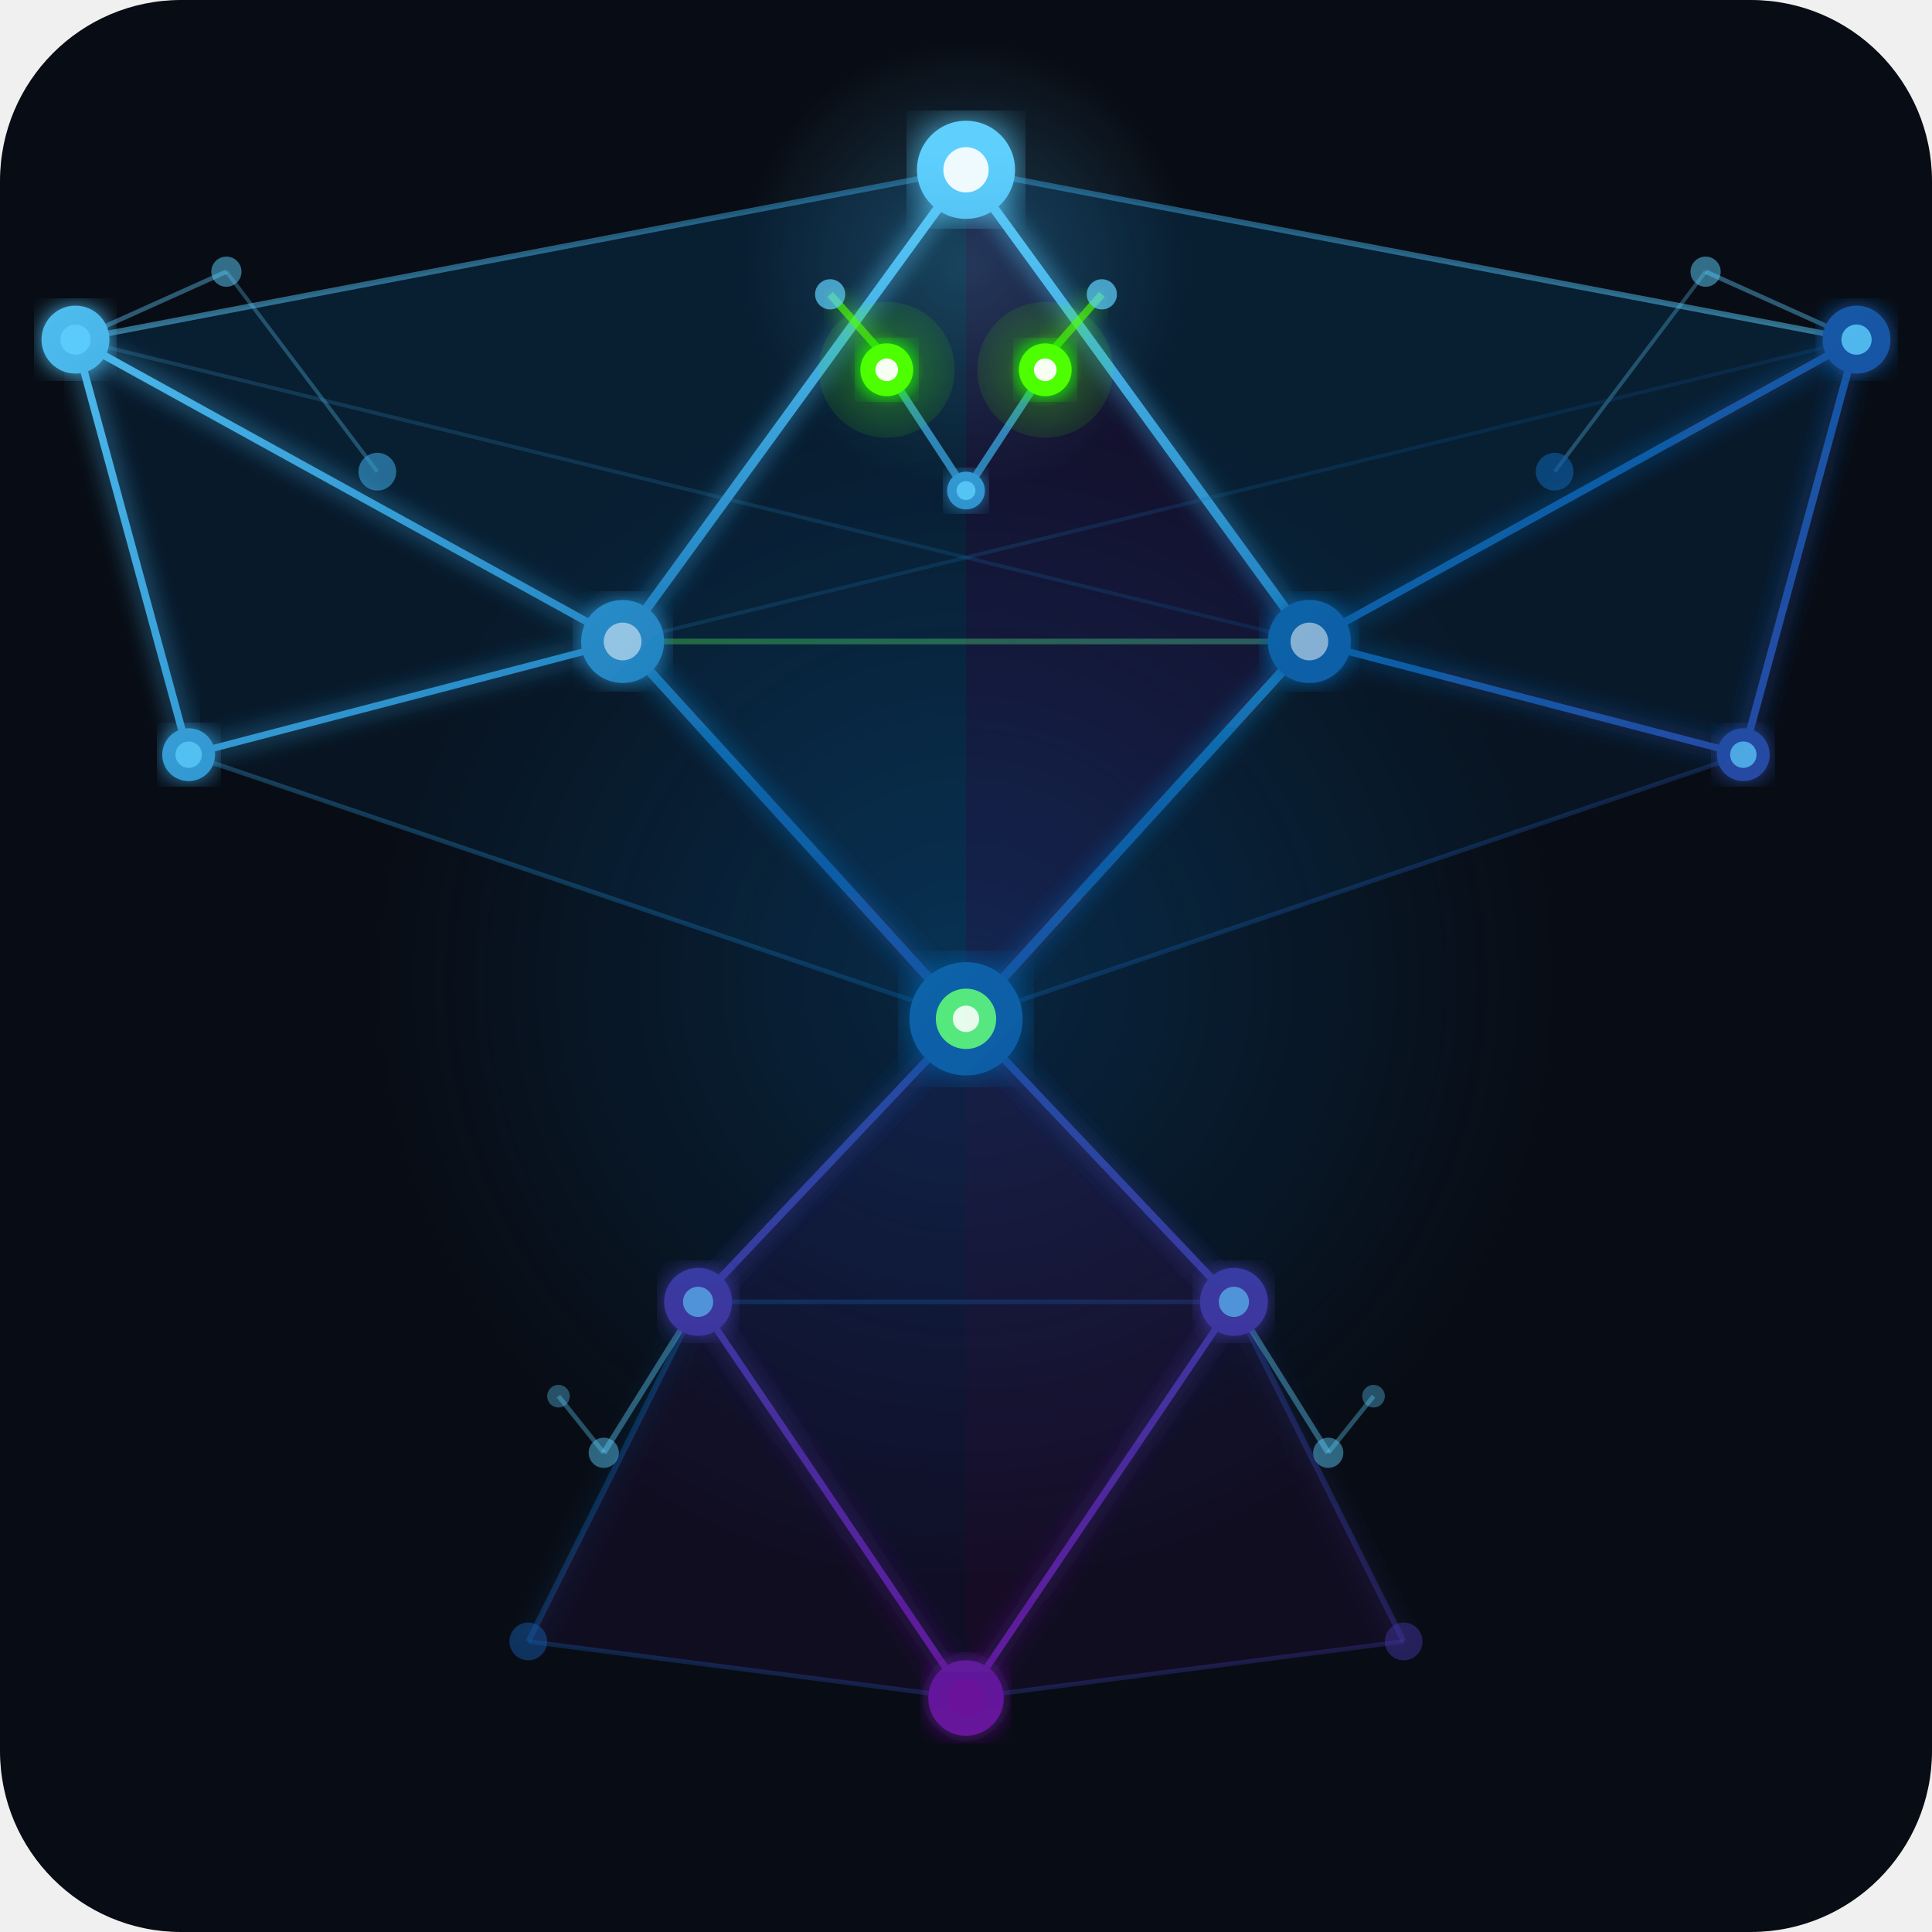
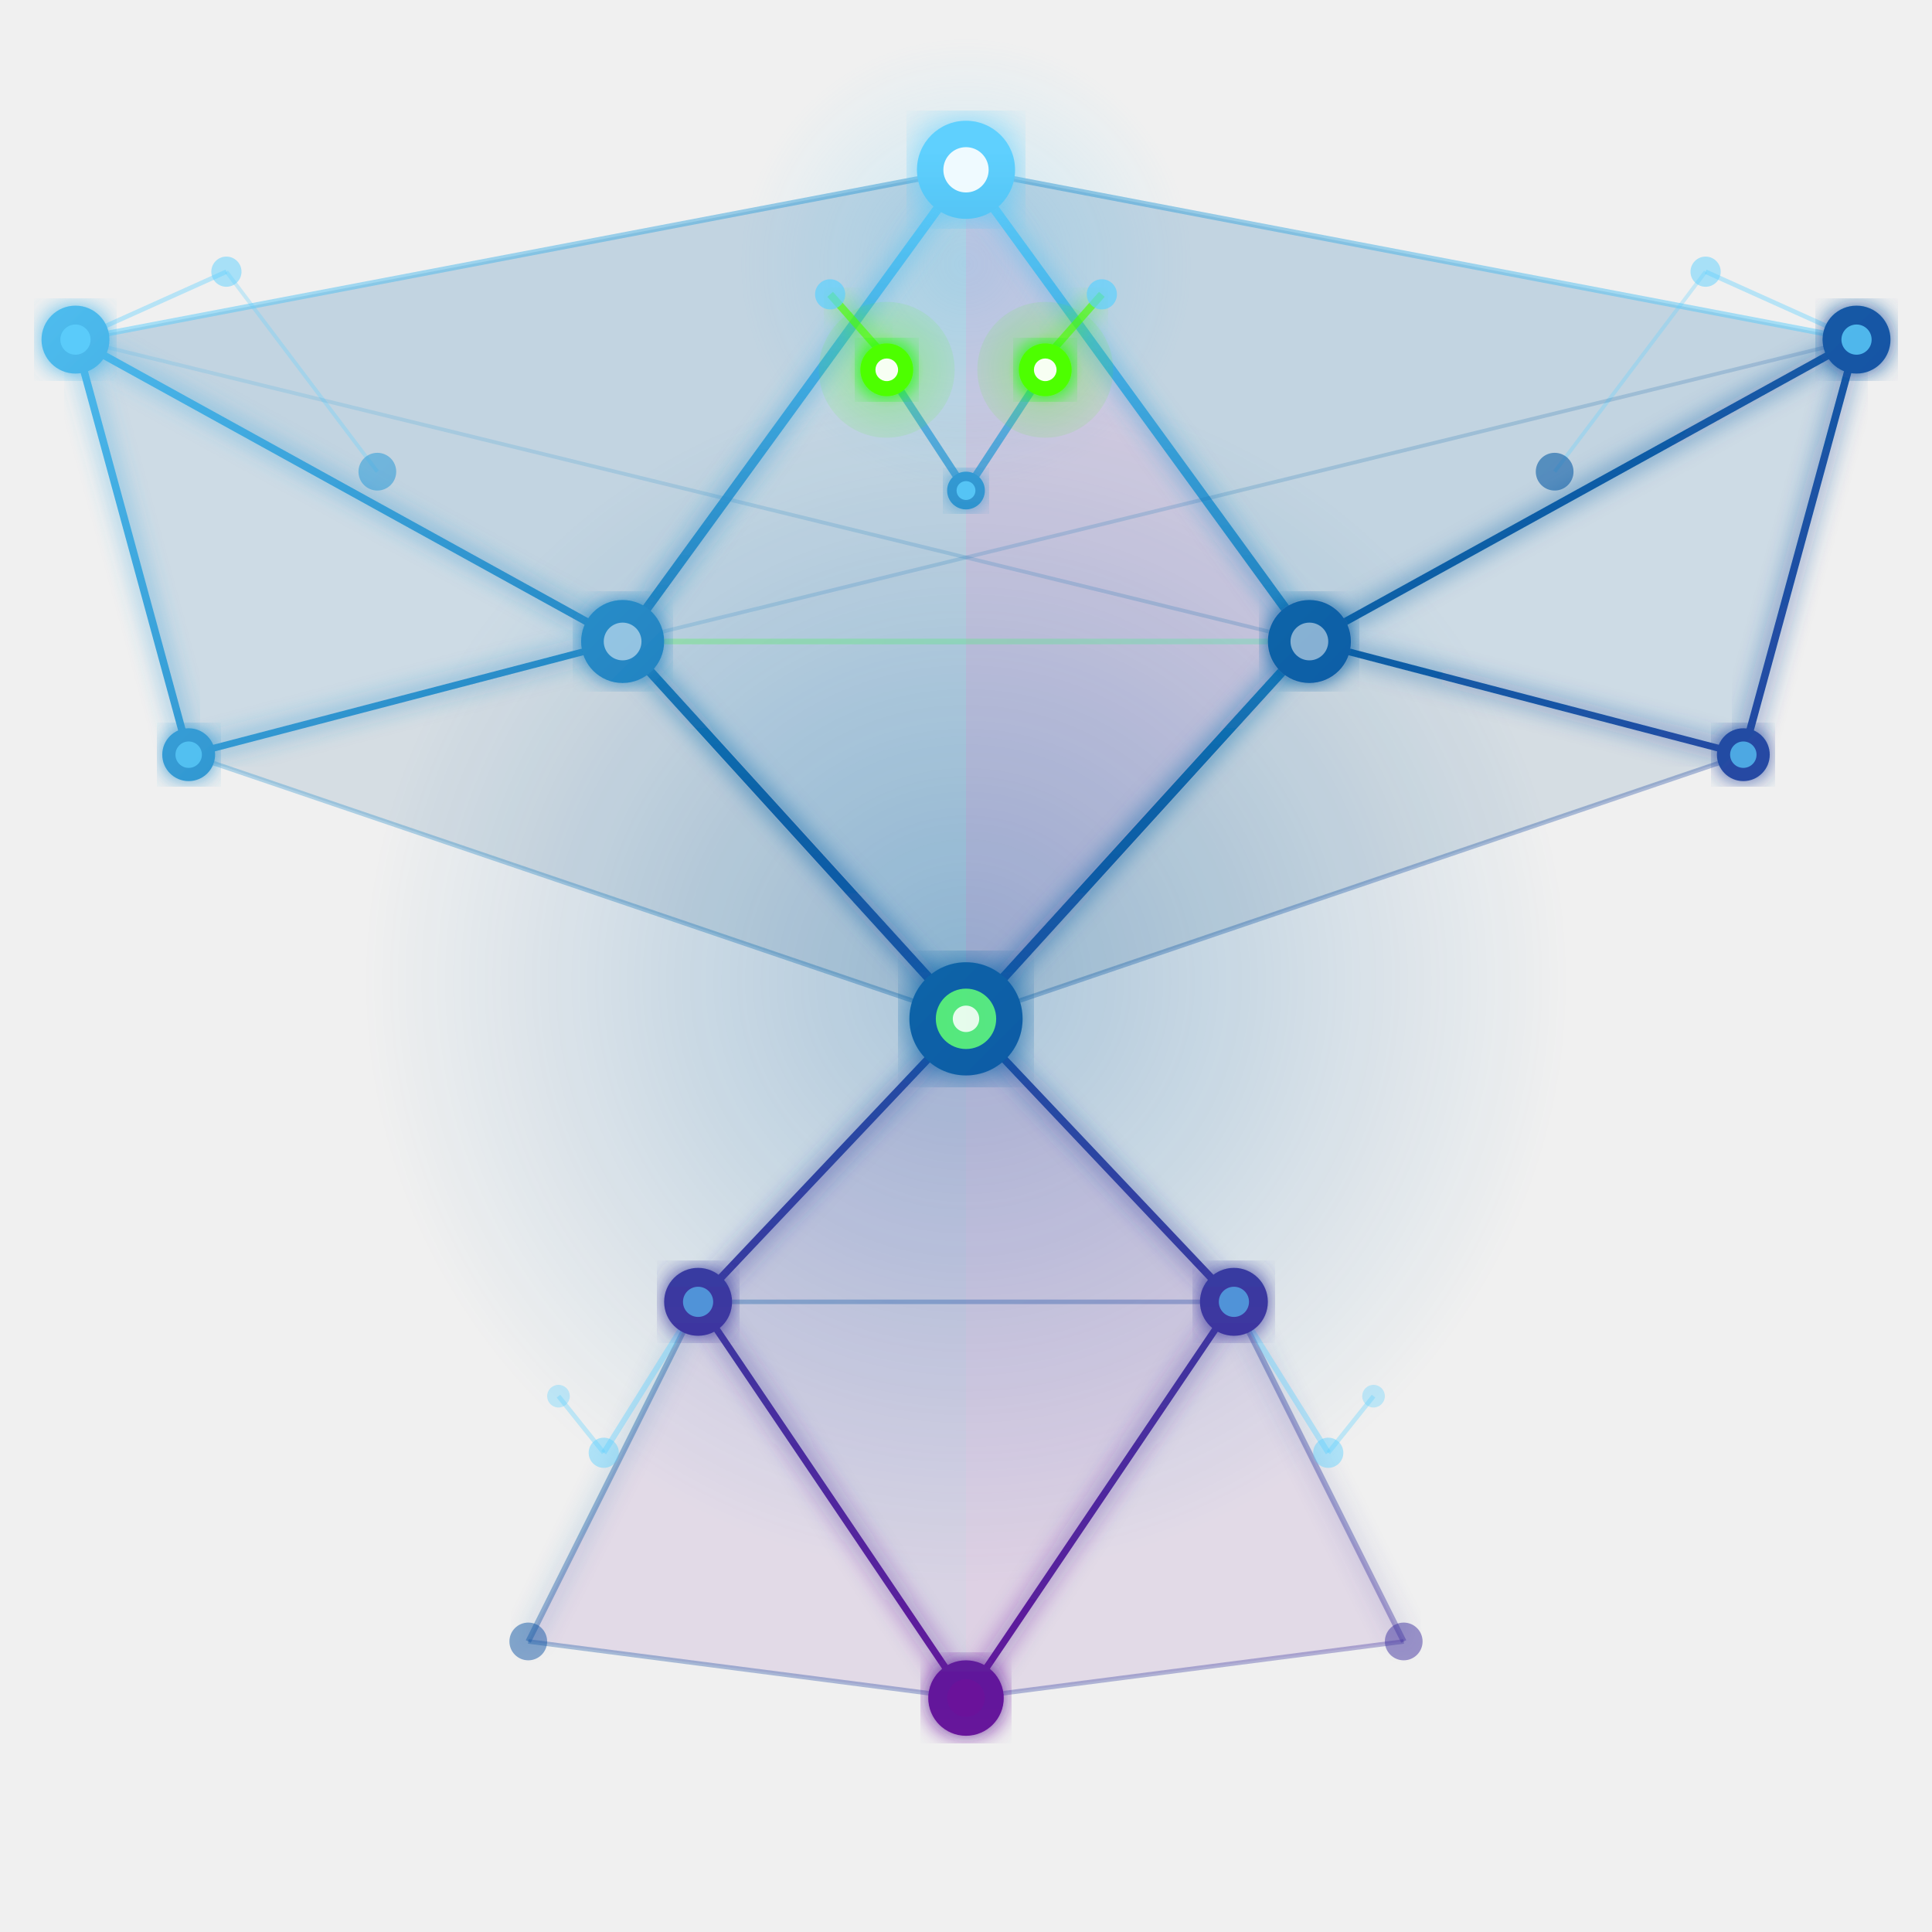
<svg xmlns="http://www.w3.org/2000/svg" viewBox="0 0 512 512" width="32" height="32">
  <defs>
    <linearGradient id="mainGrad" x1="0" y1="0" x2="512" y2="512" gradientUnits="userSpaceOnUse">
      <stop offset="0" stop-color="#5ed0fe" />
      <stop offset=".5" stop-color="#0862a7" />
      <stop offset="1" stop-color="#6b119a" />
    </linearGradient>
    <linearGradient id="accentGrad" x1="0" y1="256" x2="512" y2="256" gradientUnits="userSpaceOnUse">
      <stop offset="0" stop-color="#4dff00" />
      <stop offset="1" stop-color="#5ed0fe" />
    </linearGradient>
    <linearGradient id="bodyGrad" x1="256" y1="40" x2="256" y2="470" gradientUnits="userSpaceOnUse">
      <stop offset="0" stop-color="#5ed0fe" />
      <stop offset=".4" stop-color="#0862a7" />
      <stop offset="1" stop-color="#6b119a" />
    </linearGradient>
    <linearGradient id="wingGradL" x1="20" y1="90" x2="256" y2="270" gradientUnits="userSpaceOnUse">
      <stop offset="0" stop-color="#5ed0fe" />
      <stop offset="1" stop-color="#0862a7" />
    </linearGradient>
    <linearGradient id="wingGradR" x1="492" y1="90" x2="256" y2="270" gradientUnits="userSpaceOnUse">
      <stop offset="0" stop-color="#5ed0fe" />
      <stop offset="1" stop-color="#0862a7" />
    </linearGradient>
    <radialGradient id="eyeGlowL" cx="235" cy="98" r="25" gradientUnits="userSpaceOnUse">
      <stop offset="0" stop-color="#4dff00" stop-opacity=".8" />
      <stop offset=".4" stop-color="#4dff00" stop-opacity=".2" />
      <stop offset="1" stop-color="#4dff00" stop-opacity="0" />
    </radialGradient>
    <radialGradient id="eyeGlowR" cx="277" cy="98" r="25" gradientUnits="userSpaceOnUse">
      <stop offset="0" stop-color="#4dff00" stop-opacity=".8" />
      <stop offset=".4" stop-color="#4dff00" stop-opacity=".2" />
      <stop offset="1" stop-color="#4dff00" stop-opacity="0" />
    </radialGradient>
    <radialGradient id="centerGlow" cx="256" cy="260" r="160" gradientUnits="userSpaceOnUse">
      <stop offset="0" stop-color="#0862a7" stop-opacity=".3" />
      <stop offset="1" stop-color="#0862a7" stop-opacity="0" />
    </radialGradient>
    <radialGradient id="headGlow" cx="256" cy="70" r="60" gradientUnits="userSpaceOnUse">
      <stop offset="0" stop-color="#5ed0fe" stop-opacity=".25" />
      <stop offset="1" stop-color="#5ed0fe" stop-opacity="0" />
    </radialGradient>
    <filter id="glow">
      <feGaussianBlur stdDeviation="3" result="b" />
      <feMerge>
        <feMergeNode in="b" />
        <feMergeNode in="SourceGraphic" />
      </feMerge>
    </filter>
    <filter id="strongGlow">
      <feGaussianBlur stdDeviation="6" result="b" />
      <feMerge>
        <feMergeNode in="b" />
        <feMergeNode in="SourceGraphic" />
      </feMerge>
    </filter>
    <filter id="eyeBloom">
      <feGaussianBlur stdDeviation="4" result="b" />
      <feColorMatrix in="b" type="saturate" values="2" result="s" />
      <feMerge>
        <feMergeNode in="s" />
        <feMergeNode in="SourceGraphic" />
      </feMerge>
    </filter>
  </defs>
-   <rect width="512" height="512" rx="48" fill="#080c14" />
  <circle cx="256" cy="260" r="180" fill="url(#centerGlow)" />
  <circle cx="256" cy="70" r="70" fill="url(#headGlow)" />
  <polygon points="256,45 165,170 20,90" fill="#0862a7" opacity=".2" />
  <polygon points="165,170 20,90 50,200" fill="#0862a7" opacity=".15" />
  <polygon points="165,170 50,200 256,270" fill="#0a4a80" opacity=".12" />
  <polygon points="256,45 347,170 492,90" fill="#0862a7" opacity=".2" />
  <polygon points="347,170 492,90 462,200" fill="#0862a7" opacity=".15" />
  <polygon points="347,170 462,200 256,270" fill="#0a4a80" opacity=".12" />
  <polygon points="256,45 165,170 256,270" fill="#0862a7" opacity=".18" />
  <polygon points="256,45 347,170 256,270" fill="#451f96" opacity=".18" />
  <polygon points="256,270 185,345 256,450" fill="#451f96" opacity=".14" />
  <polygon points="256,270 327,345 256,450" fill="#6b119a" opacity=".14" />
  <polygon points="185,345 140,435 256,450" fill="#6b119a" opacity=".1" />
  <polygon points="327,345 372,435 256,450" fill="#6b119a" opacity=".1" />
  <line x1="256" y1="45" x2="20" y2="90" stroke="url(#wingGradL)" stroke-width="1.5" opacity=".5" />
  <line x1="256" y1="45" x2="492" y2="90" stroke="url(#wingGradR)" stroke-width="1.5" opacity=".5" />
  <line x1="60" y1="72" x2="20" y2="90" stroke="#5ed0fe" stroke-width="1.2" opacity=".4" />
  <line x1="452" y1="72" x2="492" y2="90" stroke="#5ed0fe" stroke-width="1.2" opacity=".4" />
  <line x1="60" y1="72" x2="100" y2="125" stroke="#5ed0fe" stroke-width="1" opacity=".3" />
  <line x1="452" y1="72" x2="412" y2="125" stroke="#5ed0fe" stroke-width="1" opacity=".3" />
  <line x1="256" y1="45" x2="165" y2="170" stroke="url(#bodyGrad)" stroke-width="2.5" filter="url(#glow)" />
  <line x1="256" y1="45" x2="347" y2="170" stroke="url(#bodyGrad)" stroke-width="2.5" filter="url(#glow)" />
  <line x1="20" y1="90" x2="165" y2="170" stroke="url(#mainGrad)" stroke-width="2" filter="url(#glow)" />
  <line x1="492" y1="90" x2="347" y2="170" stroke="url(#mainGrad)" stroke-width="2" filter="url(#glow)" />
  <line x1="20" y1="90" x2="50" y2="200" stroke="url(#mainGrad)" stroke-width="2" filter="url(#glow)" />
  <line x1="492" y1="90" x2="462" y2="200" stroke="url(#mainGrad)" stroke-width="2" filter="url(#glow)" />
  <line x1="50" y1="200" x2="165" y2="170" stroke="url(#mainGrad)" stroke-width="1.8" filter="url(#glow)" />
  <line x1="462" y1="200" x2="347" y2="170" stroke="url(#mainGrad)" stroke-width="1.8" filter="url(#glow)" />
  <line x1="20" y1="90" x2="347" y2="170" stroke="url(#mainGrad)" stroke-width="1" opacity=".2" />
  <line x1="492" y1="90" x2="165" y2="170" stroke="url(#mainGrad)" stroke-width="1" opacity=".2" />
  <line x1="165" y1="170" x2="347" y2="170" stroke="url(#accentGrad)" stroke-width="1.5" opacity=".35" />
  <line x1="165" y1="170" x2="256" y2="270" stroke="url(#bodyGrad)" stroke-width="2.5" filter="url(#glow)" />
  <line x1="347" y1="170" x2="256" y2="270" stroke="url(#bodyGrad)" stroke-width="2.5" filter="url(#glow)" />
  <line x1="50" y1="200" x2="256" y2="270" stroke="url(#mainGrad)" stroke-width="1.2" opacity=".35" />
  <line x1="462" y1="200" x2="256" y2="270" stroke="url(#mainGrad)" stroke-width="1.2" opacity=".35" />
  <line x1="256" y1="45" x2="256" y2="270" stroke="url(#bodyGrad)" stroke-width="3" filter="url(#glow)" />
  <line x1="256" y1="270" x2="256" y2="450" stroke="url(#bodyGrad)" stroke-width="2.5" filter="url(#glow)" />
  <line x1="220" y1="78" x2="235" y2="95" stroke="#4dff00" stroke-width="2" opacity=".7" filter="url(#glow)" />
  <line x1="292" y1="78" x2="277" y2="95" stroke="#4dff00" stroke-width="2" opacity=".7" filter="url(#glow)" />
  <line x1="235" y1="98" x2="256" y2="130" stroke="url(#bodyGrad)" stroke-width="2" opacity=".8" />
  <line x1="277" y1="98" x2="256" y2="130" stroke="url(#bodyGrad)" stroke-width="2" opacity=".8" />
  <line x1="256" y1="270" x2="185" y2="345" stroke="url(#bodyGrad)" stroke-width="2" filter="url(#glow)" />
  <line x1="256" y1="270" x2="327" y2="345" stroke="url(#bodyGrad)" stroke-width="2" filter="url(#glow)" />
  <line x1="185" y1="345" x2="256" y2="450" stroke="url(#bodyGrad)" stroke-width="1.8" filter="url(#glow)" />
  <line x1="327" y1="345" x2="256" y2="450" stroke="url(#bodyGrad)" stroke-width="1.8" filter="url(#glow)" />
  <line x1="185" y1="345" x2="327" y2="345" stroke="url(#mainGrad)" stroke-width="1.2" opacity=".35" />
  <line x1="185" y1="345" x2="140" y2="435" stroke="url(#mainGrad)" stroke-width="1.5" opacity=".45" filter="url(#glow)" />
  <line x1="327" y1="345" x2="372" y2="435" stroke="url(#mainGrad)" stroke-width="1.5" opacity=".45" filter="url(#glow)" />
  <line x1="140" y1="435" x2="256" y2="450" stroke="url(#mainGrad)" stroke-width="1.2" opacity=".35" />
  <line x1="372" y1="435" x2="256" y2="450" stroke="url(#mainGrad)" stroke-width="1.2" opacity=".35" />
  <line x1="185" y1="345" x2="160" y2="385" stroke="#5ed0fe" stroke-width="1.5" opacity=".4" />
  <line x1="160" y1="385" x2="148" y2="370" stroke="#5ed0fe" stroke-width="1.2" opacity=".35" />
  <line x1="327" y1="345" x2="352" y2="385" stroke="#5ed0fe" stroke-width="1.5" opacity=".4" />
  <line x1="352" y1="385" x2="364" y2="370" stroke="#5ed0fe" stroke-width="1.2" opacity=".35" />
  <circle cx="256" cy="45" r="13" fill="url(#bodyGrad)" filter="url(#strongGlow)" />
  <circle cx="256" cy="45" r="6" fill="#fff" opacity=".9" />
  <circle cx="235" cy="98" r="18" fill="url(#eyeGlowL)" />
  <circle cx="277" cy="98" r="18" fill="url(#eyeGlowR)" />
  <circle cx="235" cy="98" r="7" fill="#4dff00" filter="url(#eyeBloom)" />
  <circle cx="235" cy="98" r="3" fill="#fff" opacity=".95" />
  <circle cx="277" cy="98" r="7" fill="#4dff00" filter="url(#eyeBloom)" />
  <circle cx="277" cy="98" r="3" fill="#fff" opacity=".95" />
  <circle cx="220" cy="78" r="4" fill="#5ed0fe" opacity=".7" />
  <circle cx="292" cy="78" r="4" fill="#5ed0fe" opacity=".7" />
  <circle cx="256" cy="130" r="5" fill="url(#bodyGrad)" filter="url(#glow)" />
  <circle cx="256" cy="130" r="2.5" fill="#5ed0fe" opacity=".8" />
  <circle cx="20" cy="90" r="9" fill="url(#mainGrad)" filter="url(#glow)" />
  <circle cx="20" cy="90" r="4" fill="#5ed0fe" opacity=".8" />
  <circle cx="492" cy="90" r="9" fill="url(#mainGrad)" filter="url(#glow)" />
  <circle cx="492" cy="90" r="4" fill="#5ed0fe" opacity=".8" />
  <circle cx="60" cy="72" r="4" fill="#5ed0fe" opacity=".5" />
  <circle cx="452" cy="72" r="4" fill="#5ed0fe" opacity=".5" />
  <circle cx="100" cy="125" r="5" fill="url(#mainGrad)" opacity=".6" />
  <circle cx="412" cy="125" r="5" fill="url(#mainGrad)" opacity=".6" />
  <circle cx="165" cy="170" r="11" fill="url(#mainGrad)" filter="url(#glow)" />
  <circle cx="165" cy="170" r="5" fill="#fff" opacity=".5" />
  <circle cx="347" cy="170" r="11" fill="url(#mainGrad)" filter="url(#glow)" />
  <circle cx="347" cy="170" r="5" fill="#fff" opacity=".5" />
  <circle cx="50" cy="200" r="7" fill="url(#mainGrad)" filter="url(#glow)" />
  <circle cx="50" cy="200" r="3.5" fill="#5ed0fe" opacity=".7" />
  <circle cx="462" cy="200" r="7" fill="url(#mainGrad)" filter="url(#glow)" />
  <circle cx="462" cy="200" r="3.5" fill="#5ed0fe" opacity=".7" />
  <circle cx="256" cy="270" r="15" fill="url(#mainGrad)" filter="url(#strongGlow)" />
  <circle cx="256" cy="270" r="8" fill="url(#accentGrad)" />
  <circle cx="256" cy="270" r="3.5" fill="#fff" opacity=".85" />
  <circle cx="185" cy="345" r="9" fill="url(#bodyGrad)" filter="url(#glow)" />
  <circle cx="185" cy="345" r="4" fill="#5ed0fe" opacity=".6" />
  <circle cx="327" cy="345" r="9" fill="url(#bodyGrad)" filter="url(#glow)" />
  <circle cx="327" cy="345" r="4" fill="#5ed0fe" opacity=".6" />
  <circle cx="256" cy="450" r="10" fill="url(#bodyGrad)" filter="url(#glow)" />
  <circle cx="256" cy="450" r="5" fill="#6b119a" opacity=".8" />
  <circle cx="140" cy="435" r="5" fill="url(#mainGrad)" opacity=".5" />
  <circle cx="372" cy="435" r="5" fill="url(#mainGrad)" opacity=".5" />
  <circle cx="160" cy="385" r="4" fill="#5ed0fe" opacity=".45" />
  <circle cx="148" cy="370" r="3" fill="#5ed0fe" opacity=".35" />
  <circle cx="352" cy="385" r="4" fill="#5ed0fe" opacity=".45" />
  <circle cx="364" cy="370" r="3" fill="#5ed0fe" opacity=".35" />
</svg>
